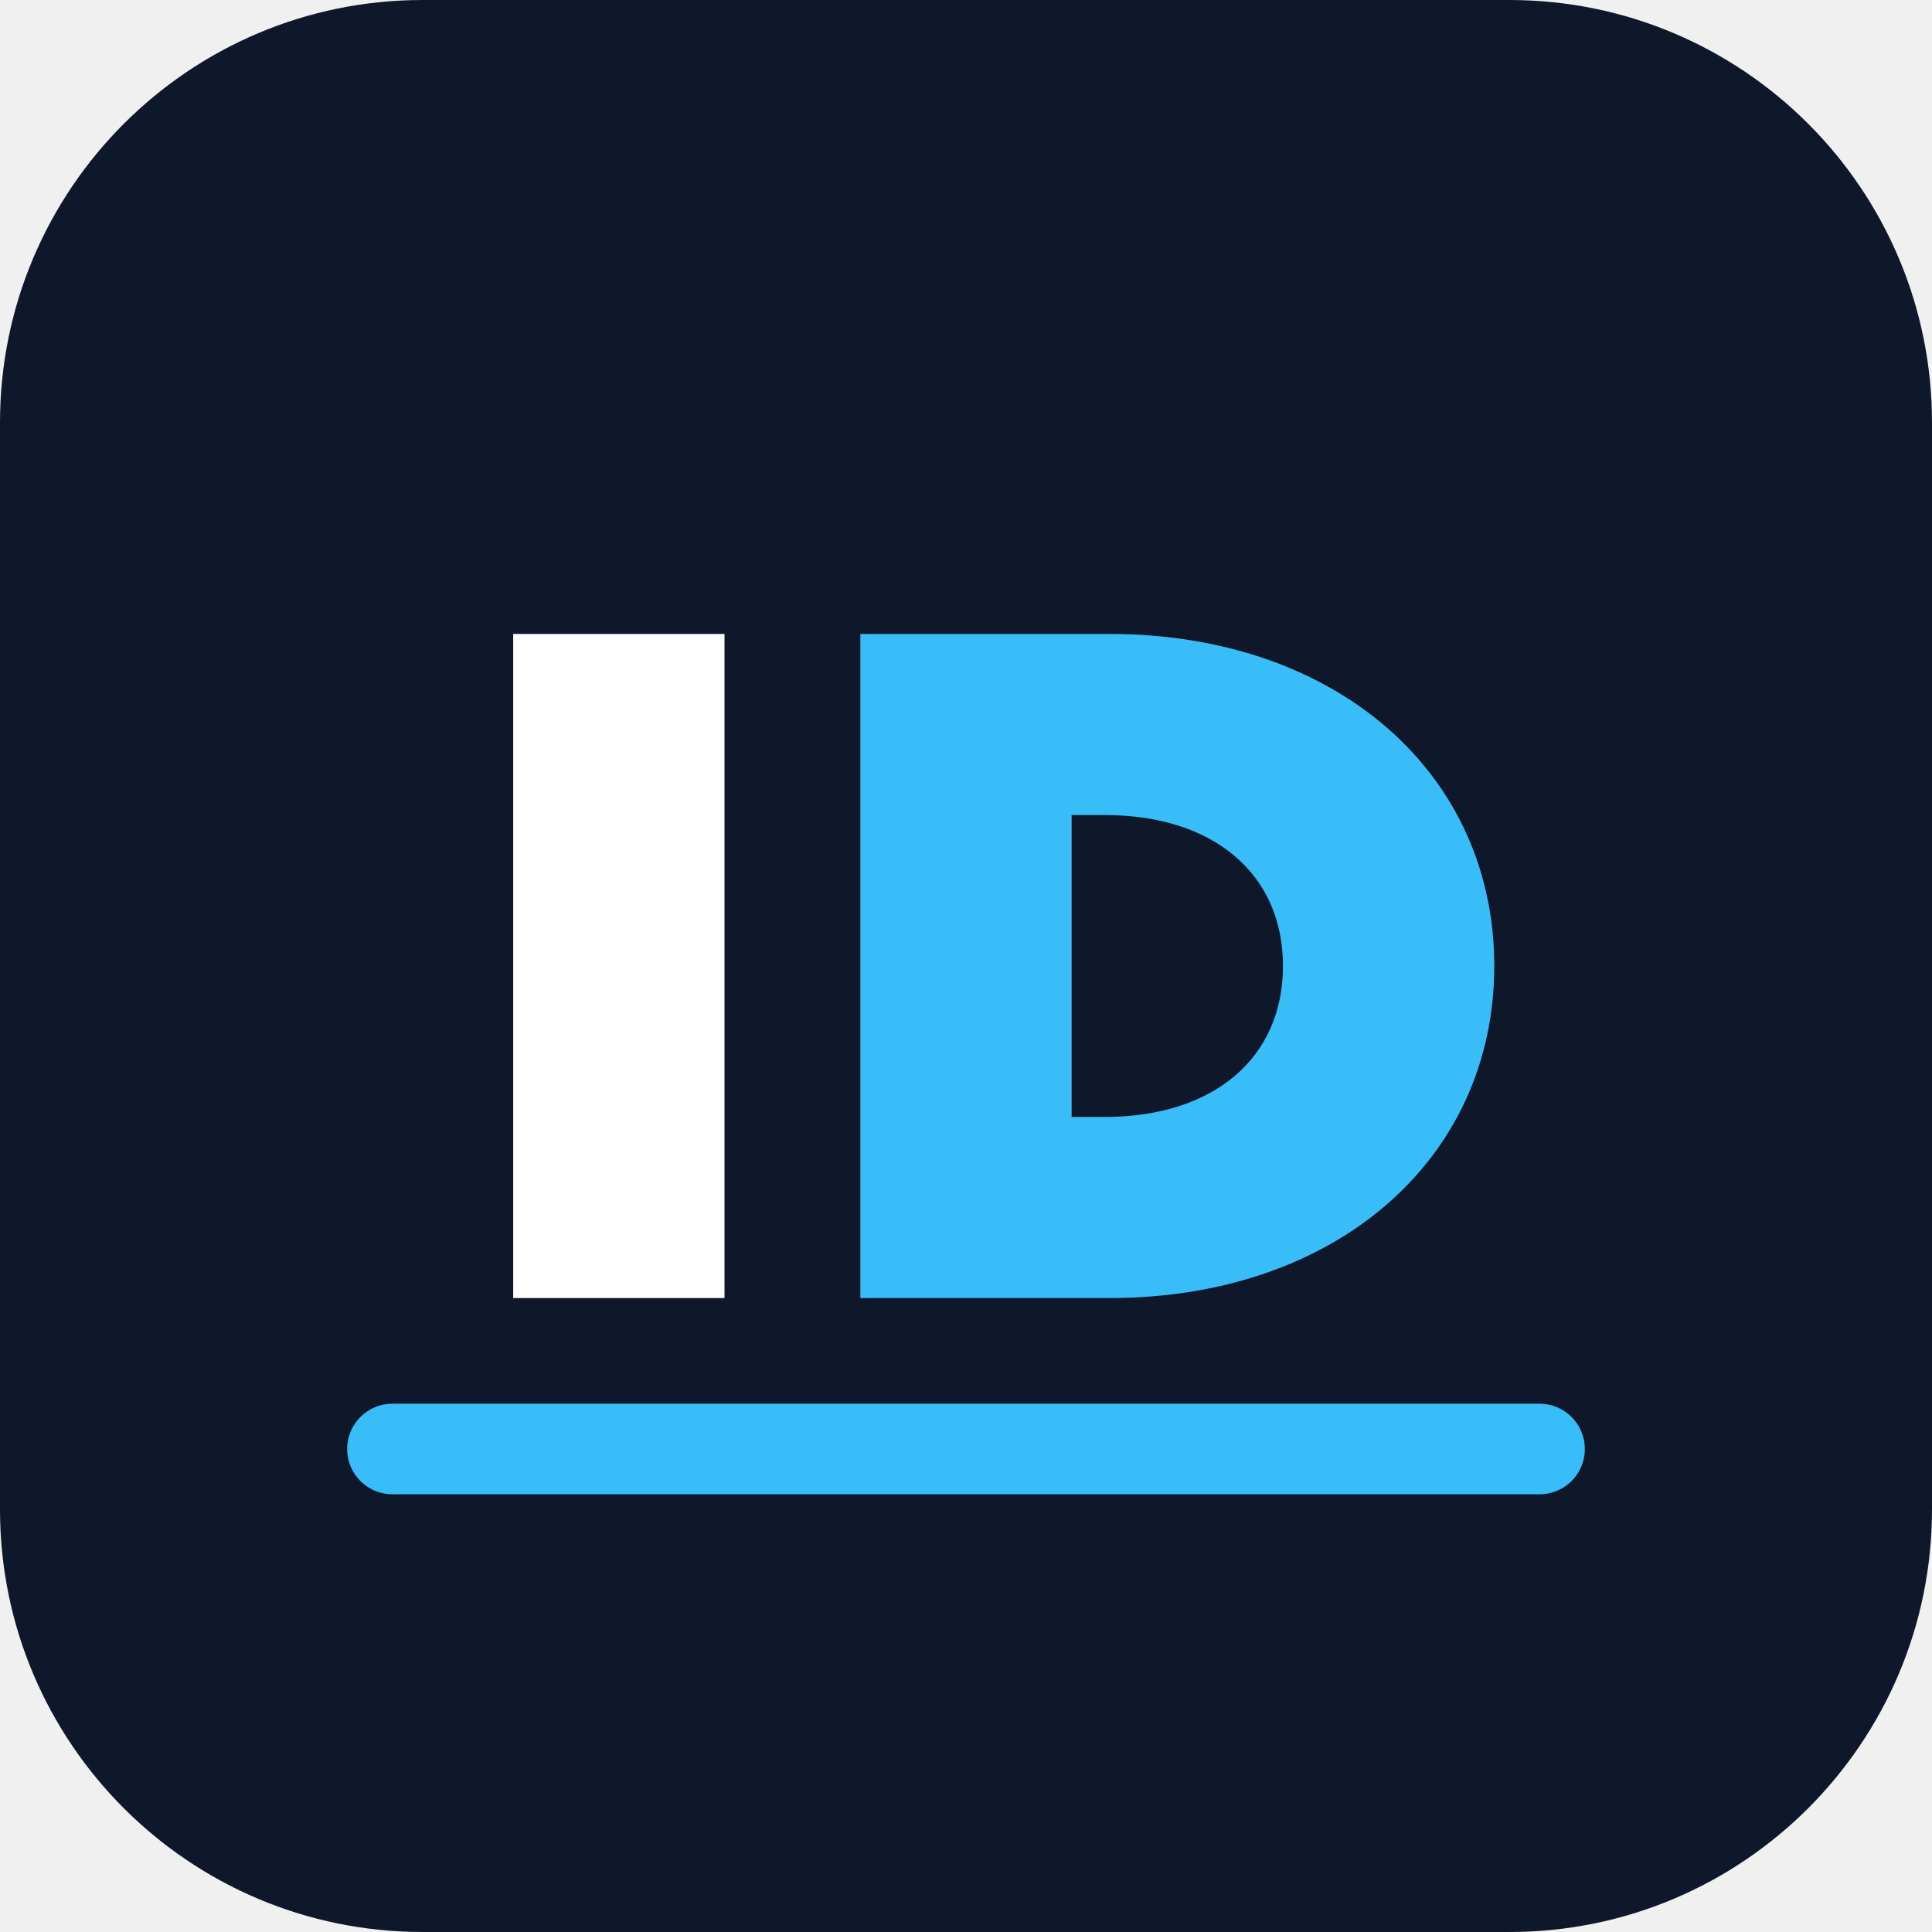
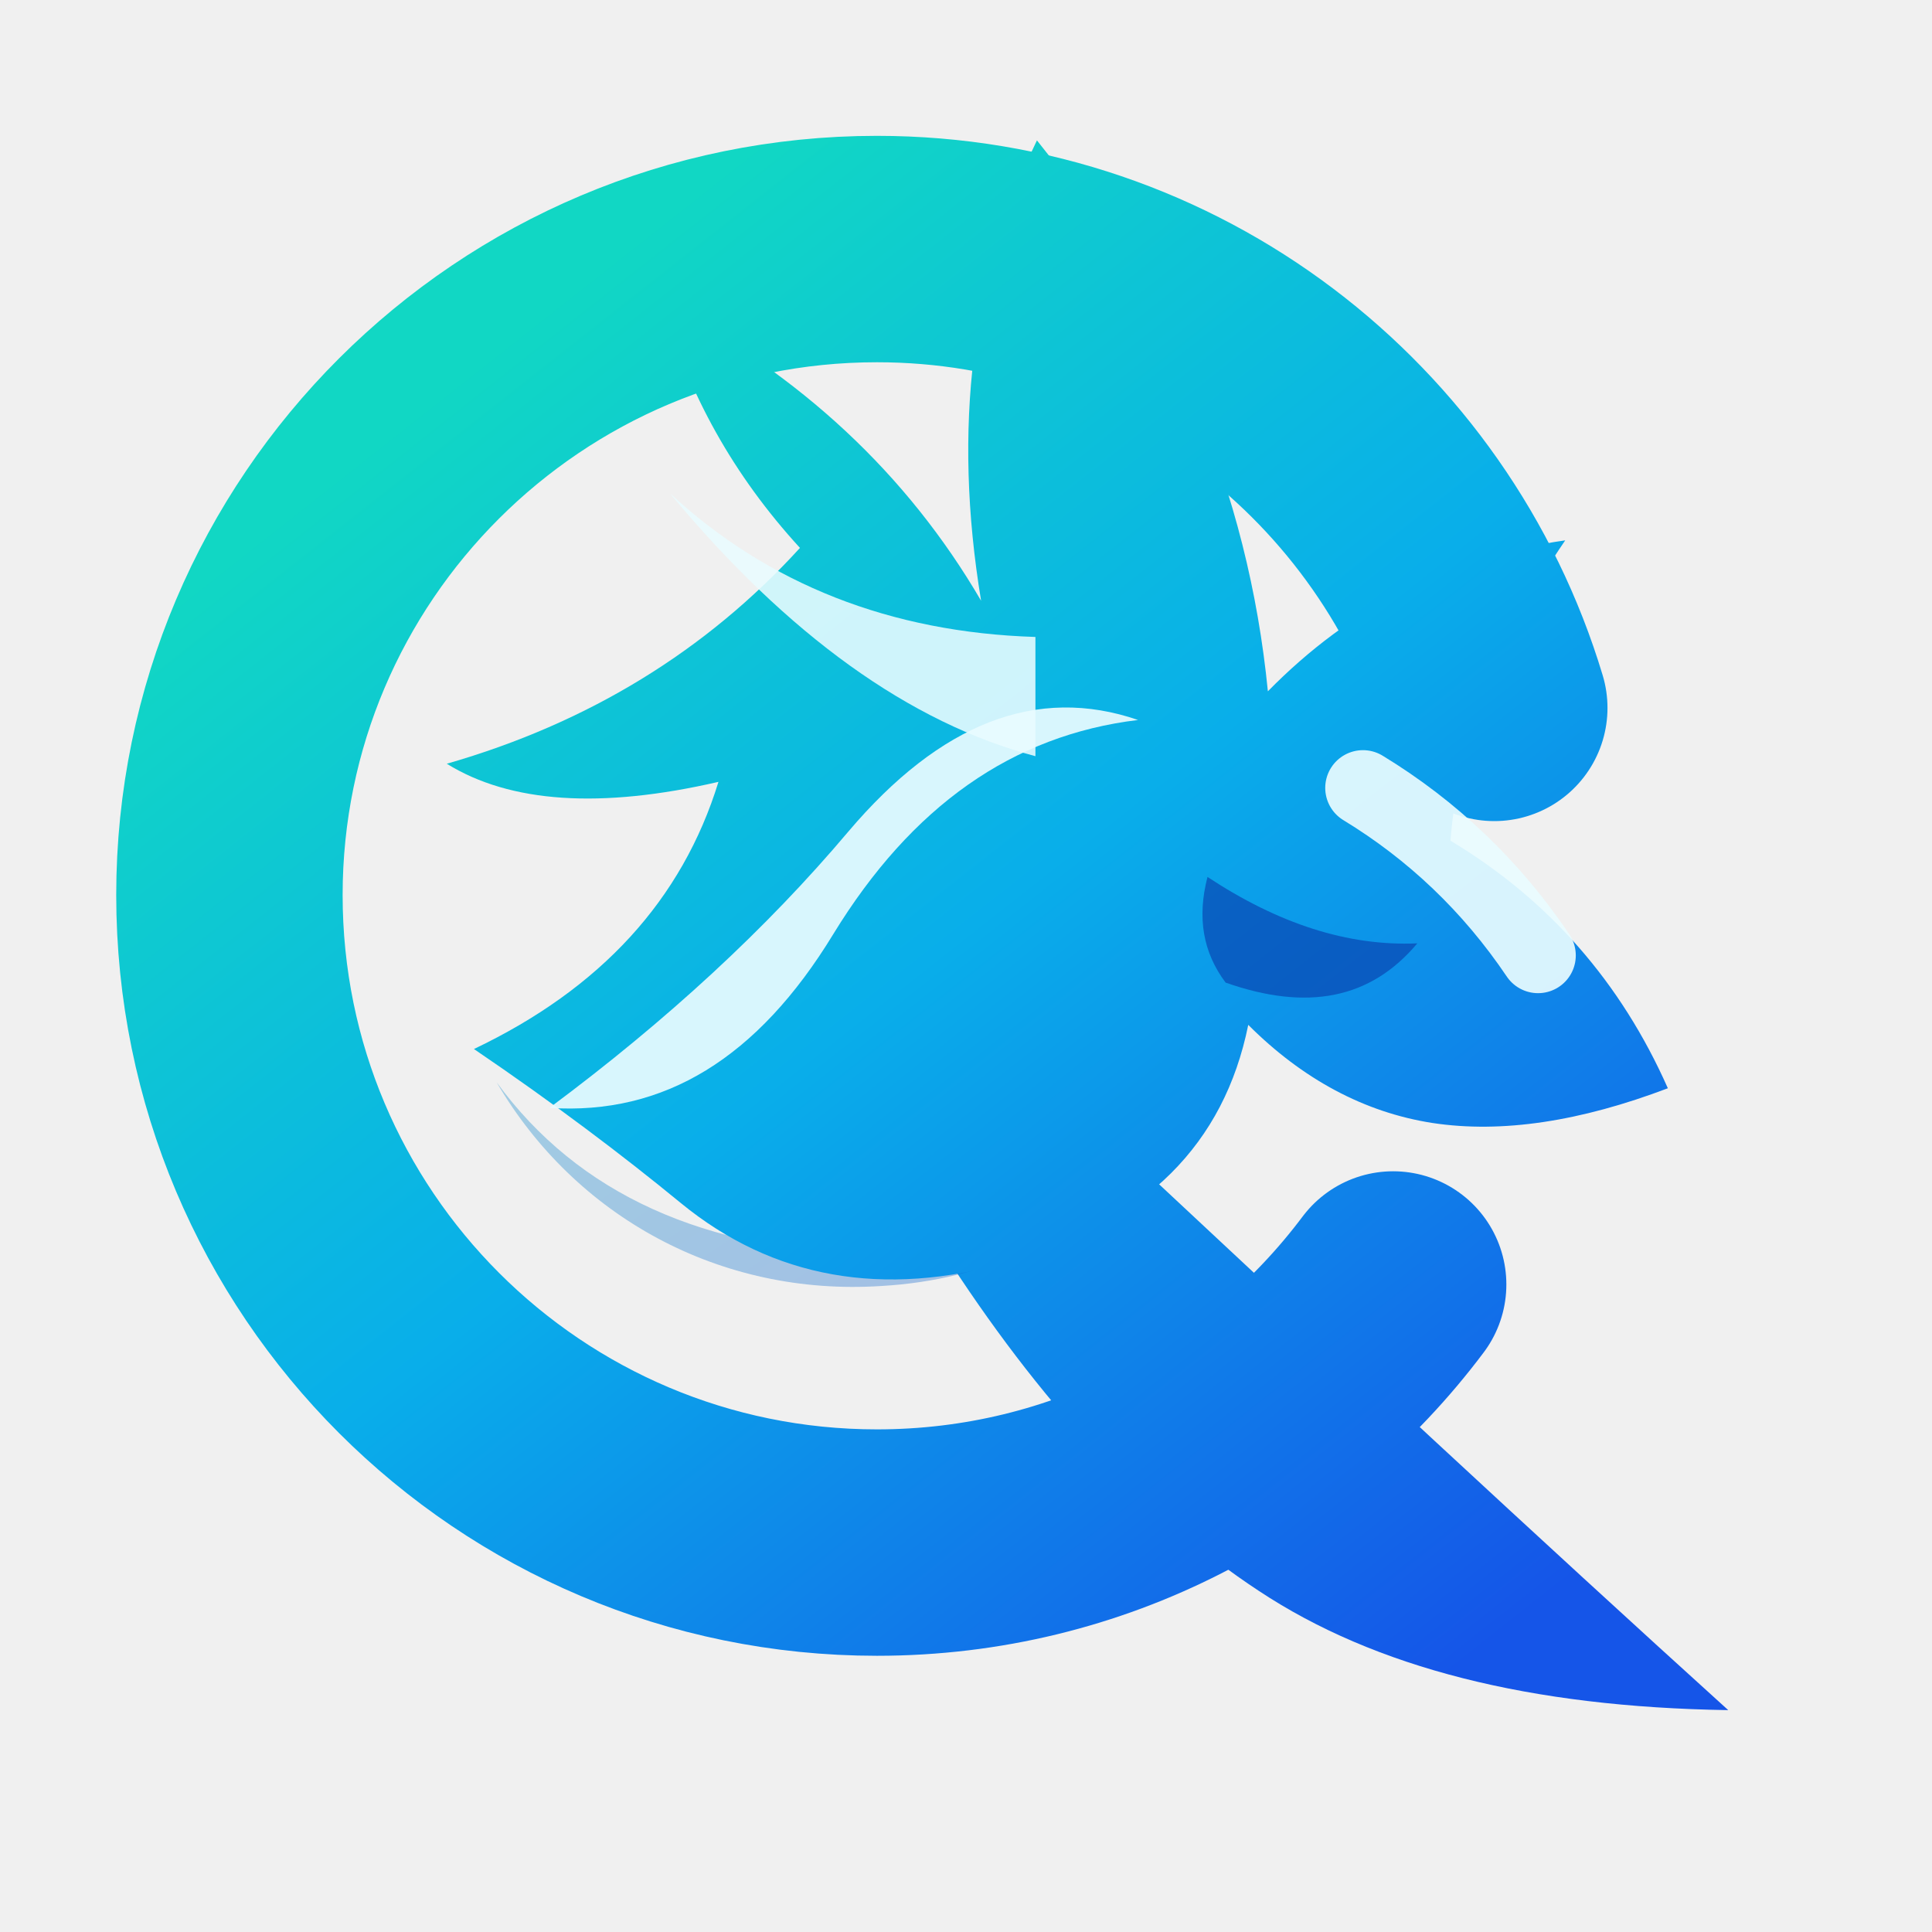
<svg xmlns="http://www.w3.org/2000/svg" width="128" height="128" viewBox="0 0 128 128" fill="none">
-   <rect width="128" height="128" rx="28" fill="#0F172A" />
-   <path d="M34 86V42H48V86H34Z" fill="#FFFFFF" />
-   <path d="M57 86V42H73.5C88.5 42 99 51.2 99 64C99 76.8 88.5 86 73.5 86H57ZM71 74H73.2C80.4 74 85 70.1 85 64C85 57.9 80.4 54 73.2 54H71V74Z" fill="#38BDF8" />
-   <path d="M26 96H102" stroke="#38BDF8" stroke-width="6" stroke-linecap="round" />
+   <defs>
+     <linearGradient id="qylin-mark" x1="34" y1="22" x2="101" y2="107" gradientUnits="userSpaceOnUse">
+       <stop offset="0" stop-color="#11D7C4" />
+       <stop offset="0.46" stop-color="#09AEEA" />
+       <stop offset="1" stop-color="#1555E8" />
+     </linearGradient>
+     <linearGradient id="qylin-deep" x1="50" y1="38" x2="88" y2="95" gradientUnits="userSpaceOnUse">
+       <stop offset="0" stop-color="#069FCB" />
+       <stop offset="1" stop-color="#0E46CC" />
+     </linearGradient>
+   </defs>
+   <path d="M92.3 85.1C84.5 95.5 72.1 102.2 58.1 102.2C34.4 102.2 15.2 83 15.2 59.3C15.2 35.7 34.4 16.5 58.1 16.5C77.4 16.5 93.7 29.3 99 46.9" stroke="url(#qylin-mark)" stroke-width="15" stroke-linecap="round" />
+   <path d="M74.8 76.6C88.6 89.5 101.8 101.8 114.5 113.3C101.4 113.1 91.1 110.5 83.4 105.4C75.8 100.4 68.8 92.8 62.4 82.8C67.3 82.3 71.5 80.2 74.8 76.6Z" fill="url(#qylin-mark)" />
+   <path d="M75.7 77.1C71.1 82.1 65.3 84.8 58.4 85.2C47.7 85.9 38.1 80.6 32.9 71.7C38.3 79.1 46.7 82.9 58 83.1C64.9 83.2 70.8 81.2 75.7 77.1Z" fill="url(#qylin-deep)" opacity="0.34" />
+   <path d="M31.4 69.5C39.8 65.5 45.2 59.6 47.6 51.8C39.8 53.6 33.8 53.2 29.6 50.6C39 47.9 46.8 43.1 53 36.3C48.6 31.5 45.6 26.1 43.9 20.1C53 24.8 60.1 31.4 65 39.8C63.1 28.3 64.4 18.2 68.7 9.3C77.6 20.4 82.7 32.6 84 45.8C89.5 40.2 96 36.9 103.7 35.8C99.2 42.4 96.6 49 96.1 55.7C102.6 59.6 107.4 65.1 110.5 72.1C104.7 74.3 99.5 75.1 94.9 74.4C90.4 73.7 86.3 71.5 82.7 67.9C81.1 75.8 75.9 81 66.9 83.6C58.5 86 51.2 84.7 45.1 79.7C41.2 76.5 36.7 73.1 31.4 69.5Z" fill="url(#qylin-mark)" />
+   <path d="M36.4 73.4C44.2 67.6 50.8 61.5 56.2 55.1C62.3 47.9 68.7 45.4 75.4 47.7C67.1 48.7 60.4 53.4 55.2 61.9C50.2 70.1 44 73.9 36.4 73.4Z" fill="#E9FCFF" opacity="0.92" />
+   <path d="M68.6 42.2C59 41.9 50.9 38.7 44.4 32.7C52.2 42.1 60.3 47.9 68.6 50.1V42.2Z" fill="#E9FCFF" opacity="0.88" />
+   <path d="M80 58.1C84.7 61.2 89.3 62.7 93.9 62.5C90.8 66.2 86.6 67 81.2 65.1C79.7 63.1 79.3 60.8 80 58.1Z" fill="#083FAE" opacity="0.65" />
+   <path d="M90.3 52.2C94.9 55 98.8 58.7 101.9 63.3" stroke="#E9FCFF" stroke-width="5" stroke-linecap="round" opacity="0.92" />
</svg>
